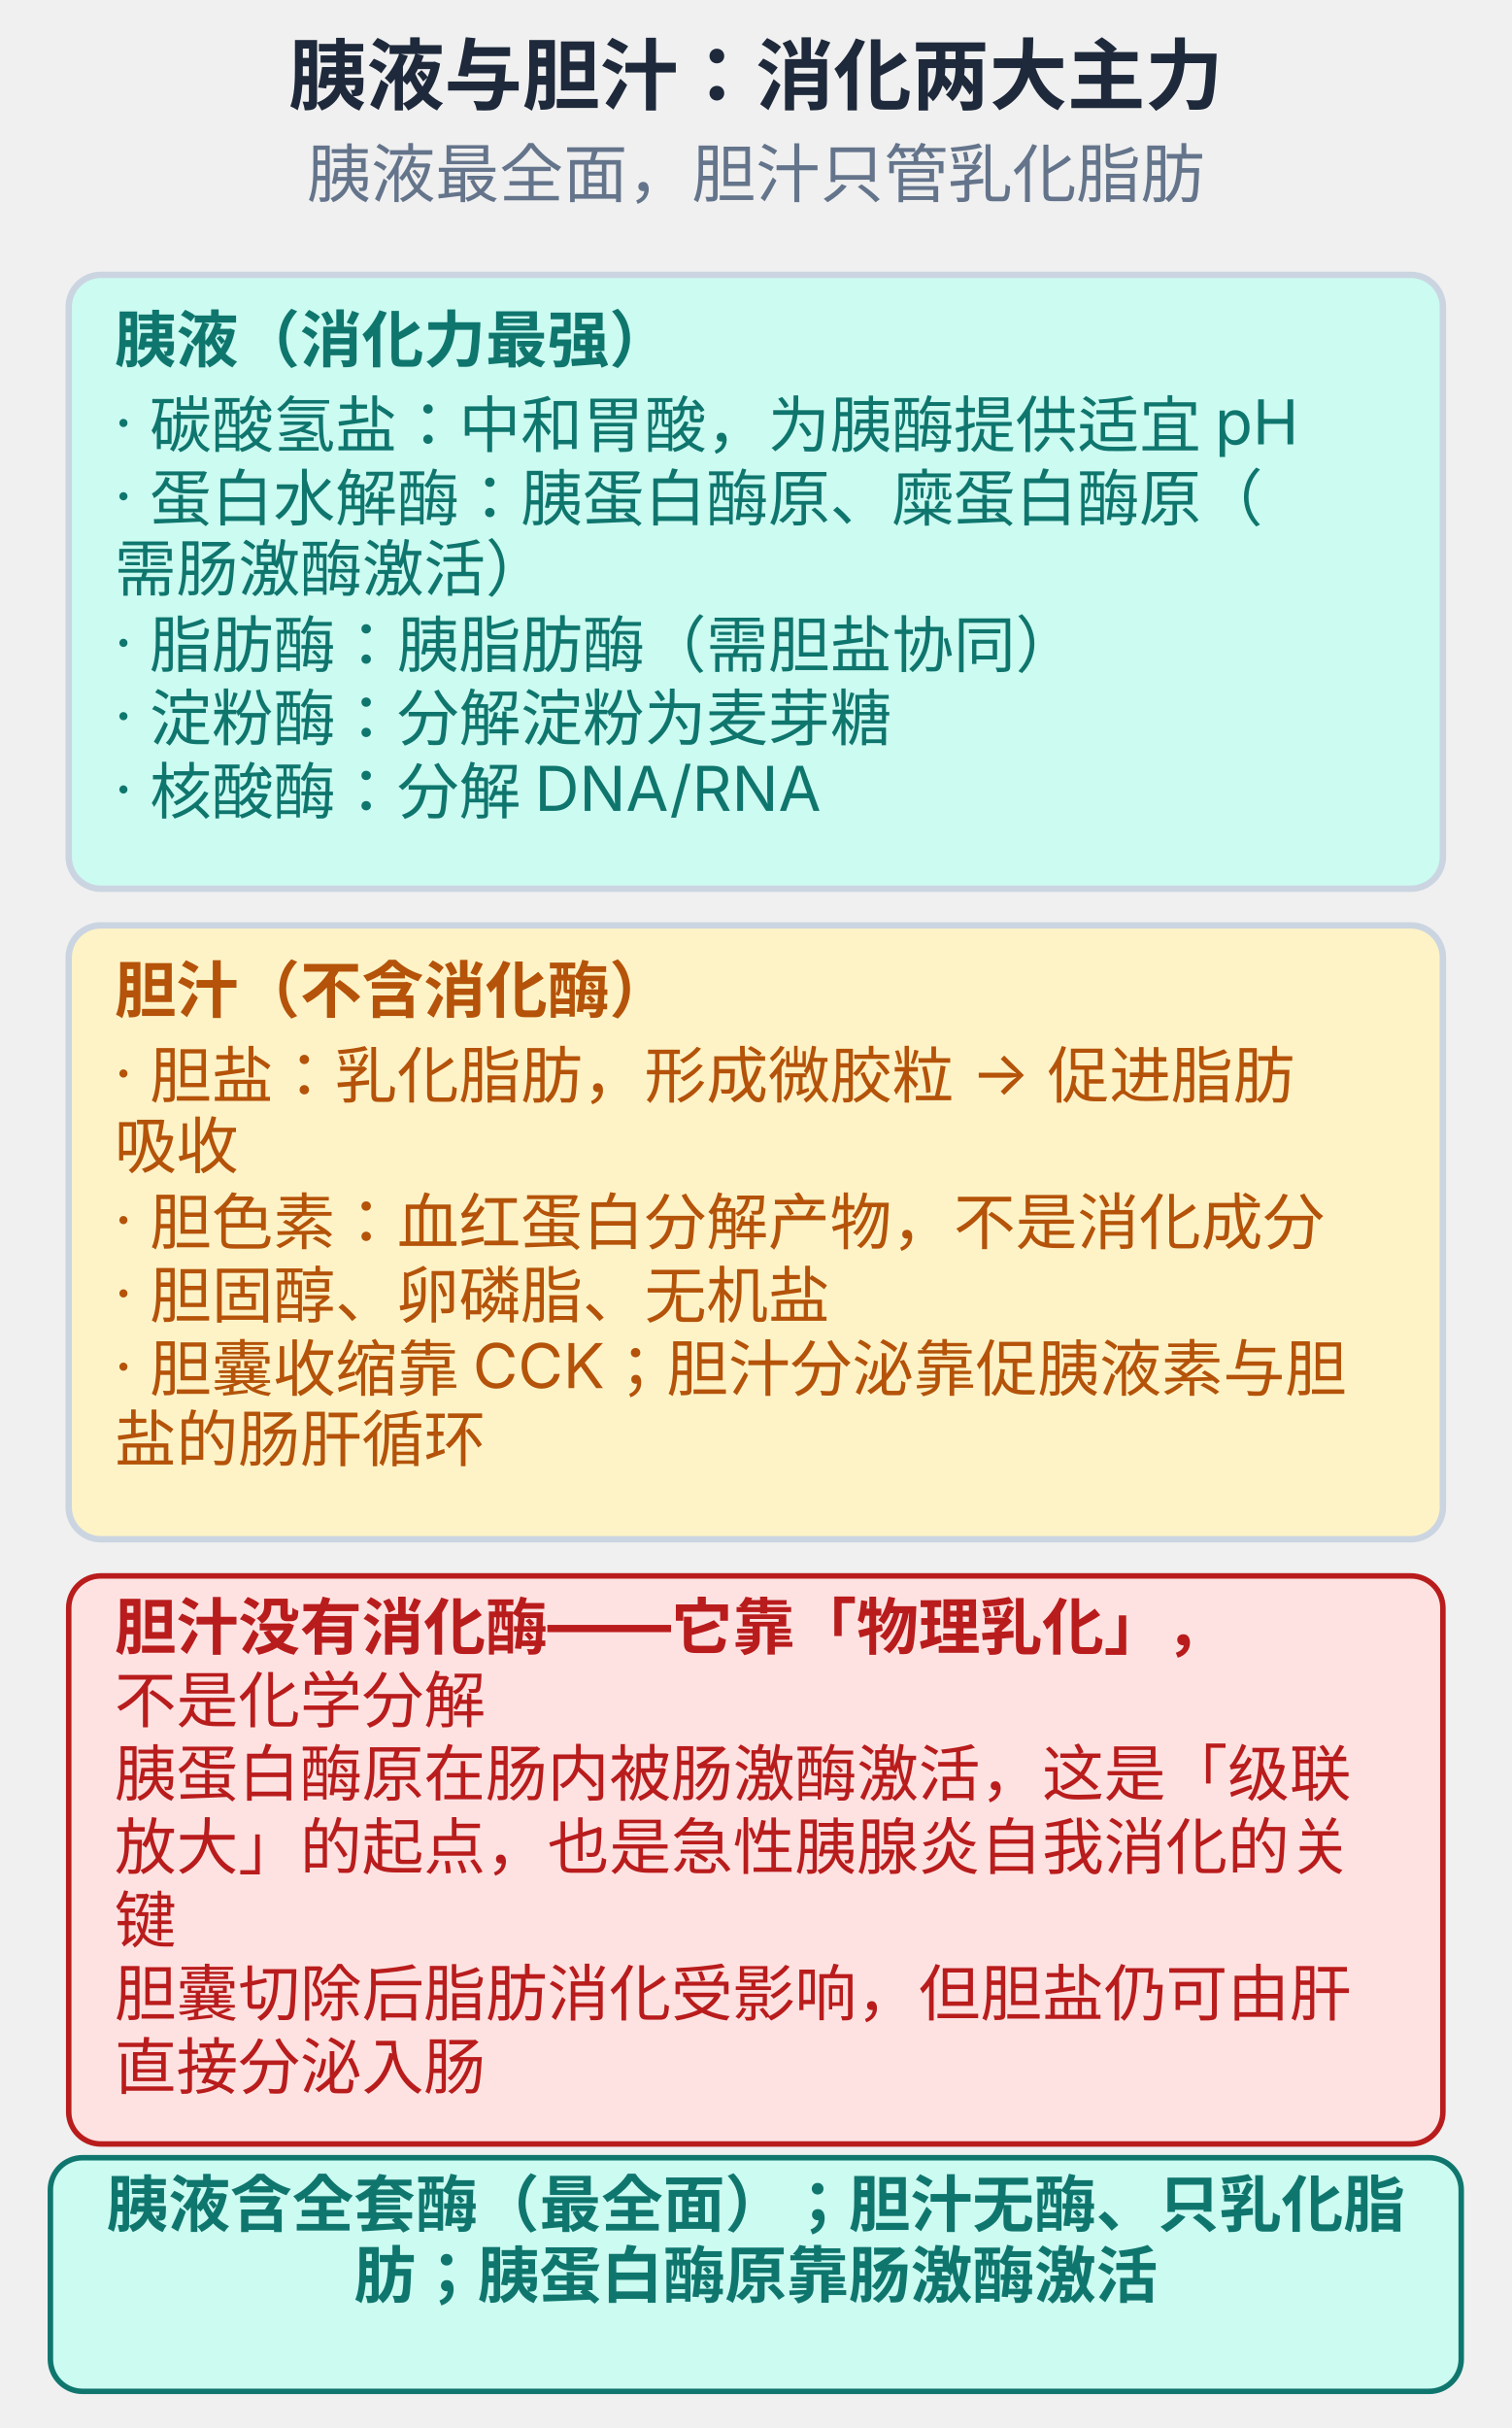
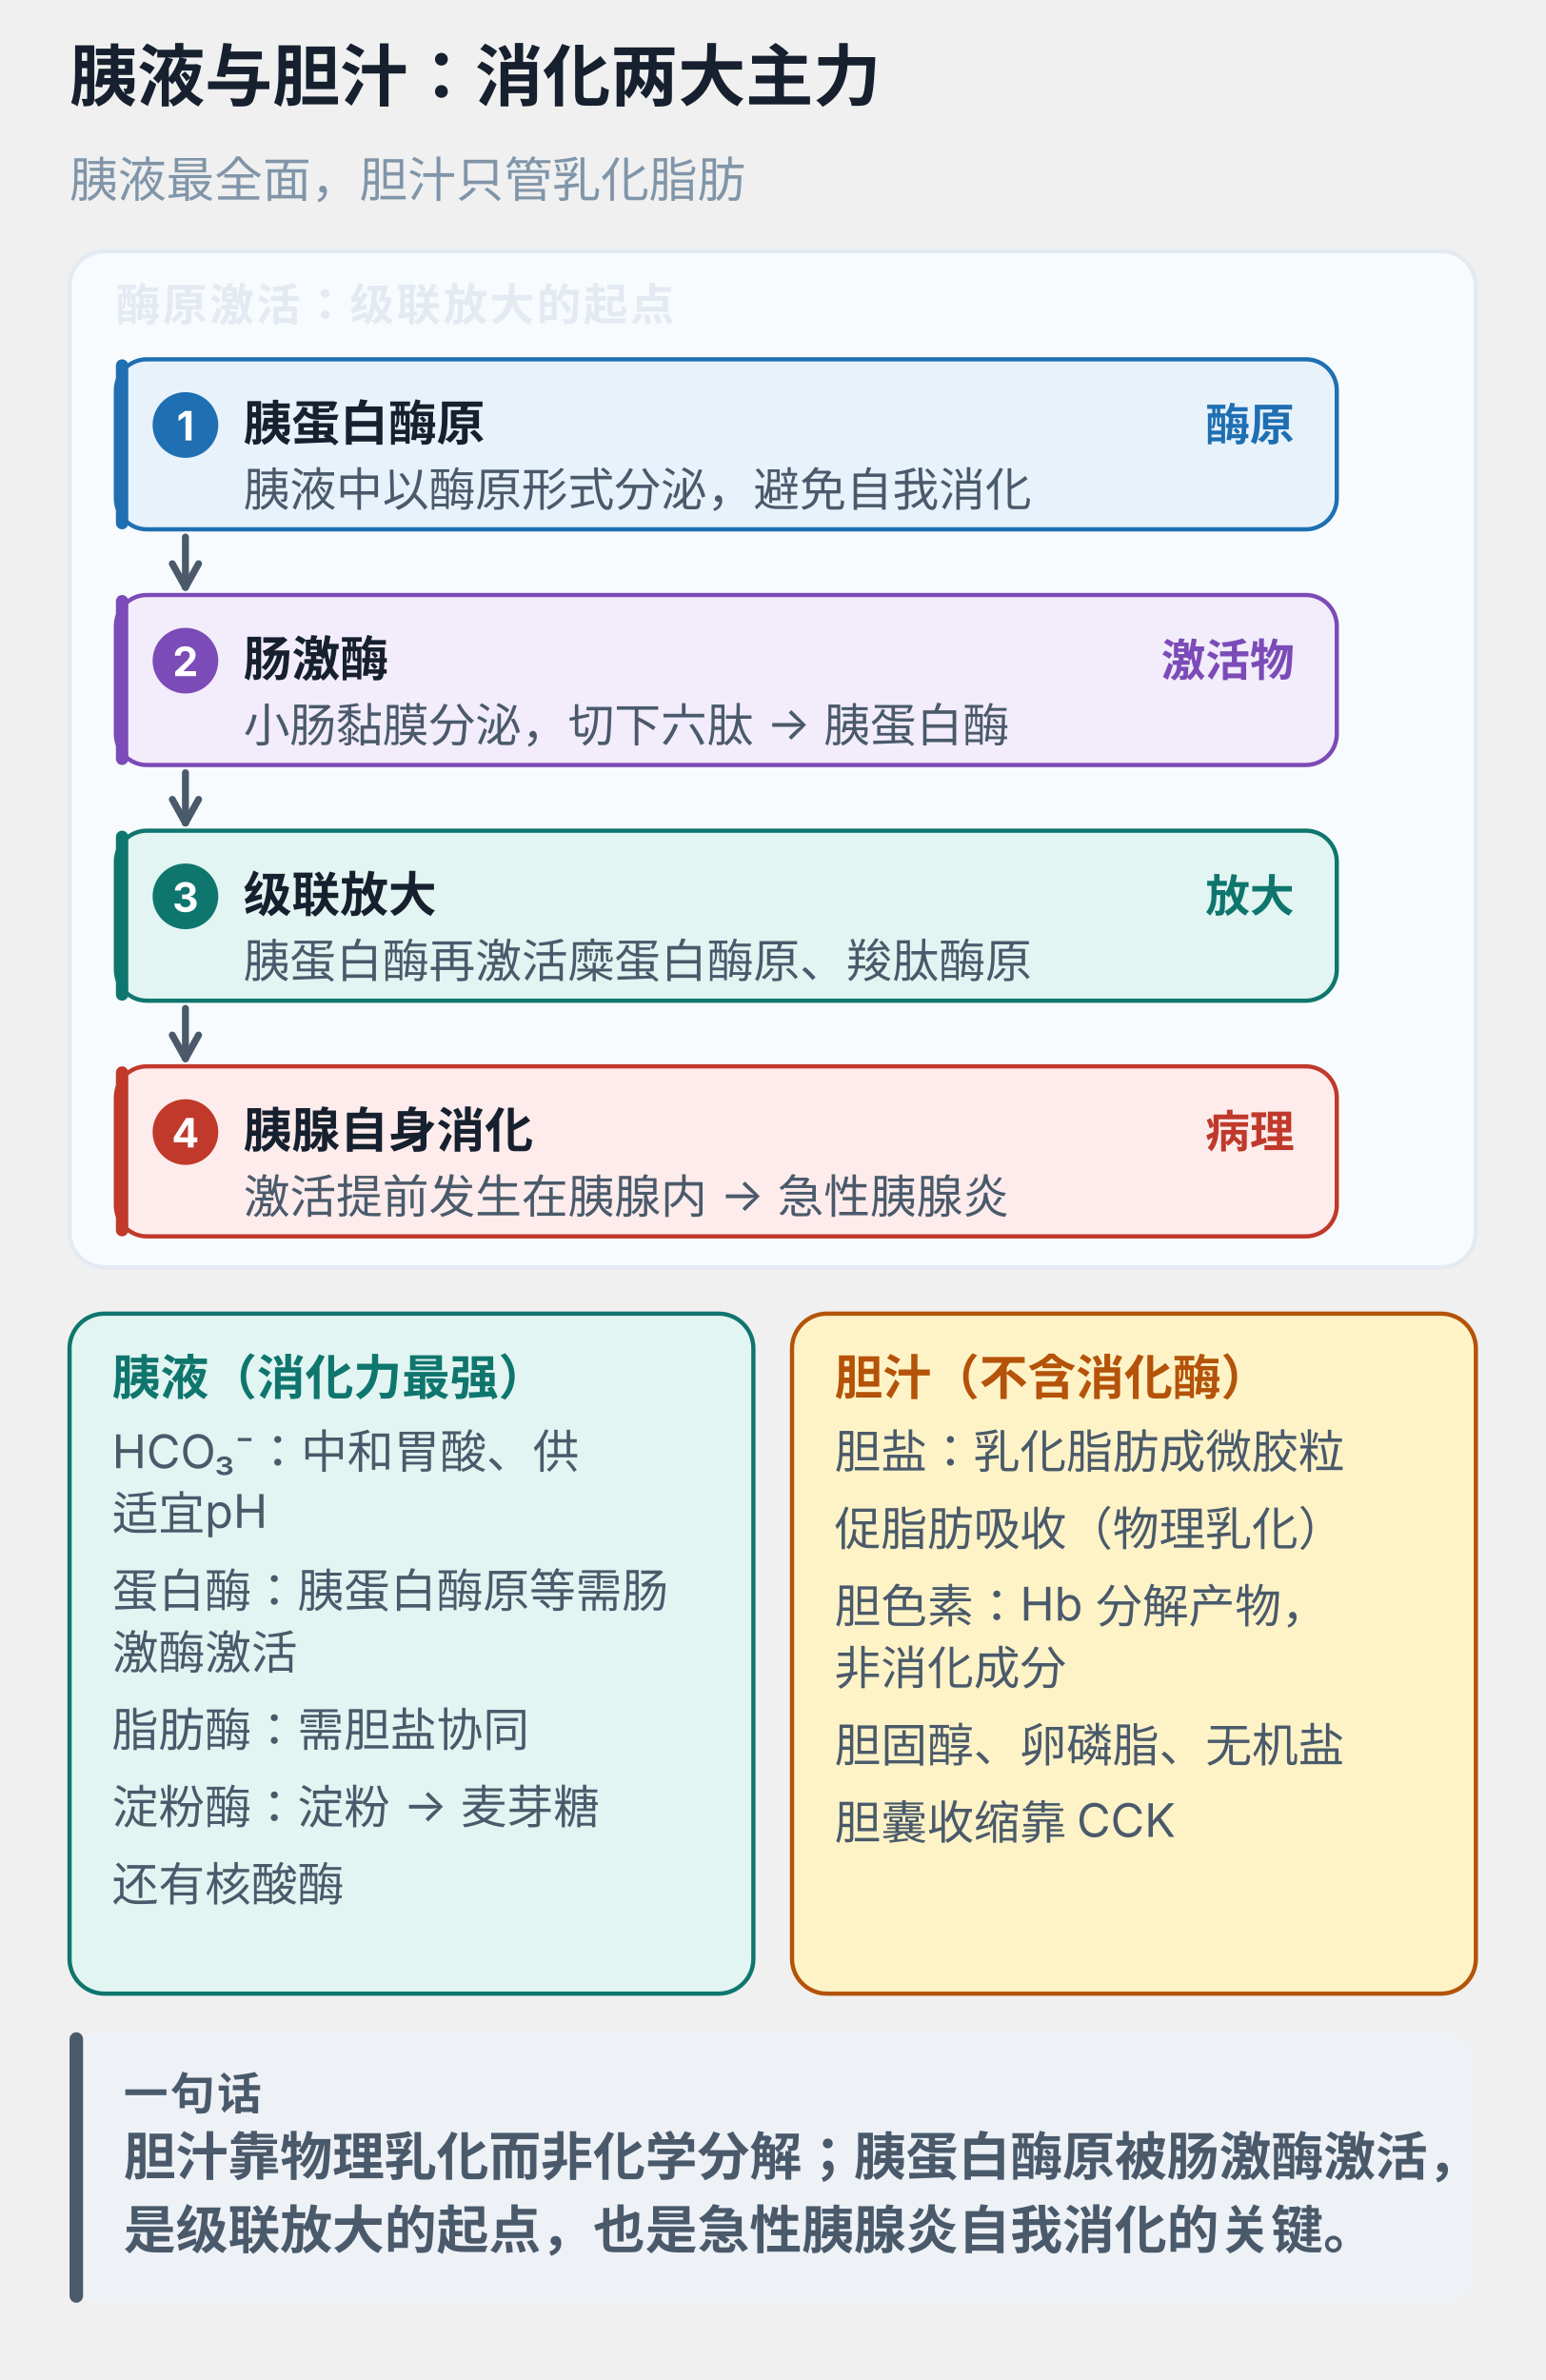
- <svg xmlns="http://www.w3.org/2000/svg" viewBox="0 0 330 530" width="100%" style="max-width:330px;display:block;margin:0 auto;background:#ffffff;border-radius:10px" role="img">
-   <text x="165.0" y="22.6" text-anchor="middle" font-size="17" font-weight="700" fill="#1e293b" font-family="-apple-system,'PingFang SC','Microsoft YaHei',sans-serif">胰液与胆汁：消化两大主力</text>
-   <text x="165.0" y="43.0" text-anchor="middle" font-size="14" font-weight="400" fill="#64748b" font-family="-apple-system,'PingFang SC','Microsoft YaHei',sans-serif">胰液最全面，胆汁只管乳化脂肪</text>
-   <rect x="15.0" y="60.0" width="300.0" height="134.0" rx="7" fill="#ccfbf1" stroke="#cbd5e1" stroke-width="1.4" />
-   <text x="25.0" y="79.0" text-anchor="start" font-size="13.5" font-weight="700" fill="#0f766e" font-family="-apple-system,'PingFang SC','Microsoft YaHei',sans-serif">胰液（消化力最强）</text>
-   <text x="25.0" y="97.0" text-anchor="start" font-size="13.5" font-weight="400" fill="#0f766e" font-family="-apple-system,'PingFang SC','Microsoft YaHei',sans-serif">· 碳酸氢盐：中和胃酸，为胰酶提供适宜 pH</text>
-   <text x="25.0" y="113.0" text-anchor="start" font-size="13.5" font-weight="400" fill="#0f766e" font-family="-apple-system,'PingFang SC','Microsoft YaHei',sans-serif">· 蛋白水解酶：胰蛋白酶原、糜蛋白酶原（</text>
-   <text x="25.0" y="129.0" text-anchor="start" font-size="13.5" font-weight="400" fill="#0f766e" font-family="-apple-system,'PingFang SC','Microsoft YaHei',sans-serif">需肠激酶激活）</text>
-   <text x="25.0" y="145.0" text-anchor="start" font-size="13.5" font-weight="400" fill="#0f766e" font-family="-apple-system,'PingFang SC','Microsoft YaHei',sans-serif">· 脂肪酶：胰脂肪酶（需胆盐协同）</text>
-   <text x="25.0" y="161.0" text-anchor="start" font-size="13.5" font-weight="400" fill="#0f766e" font-family="-apple-system,'PingFang SC','Microsoft YaHei',sans-serif">· 淀粉酶：分解淀粉为麦芽糖</text>
-   <text x="25.0" y="177.0" text-anchor="start" font-size="13.5" font-weight="400" fill="#0f766e" font-family="-apple-system,'PingFang SC','Microsoft YaHei',sans-serif">· 核酸酶：分解 DNA/RNA</text>
-   <rect x="15.0" y="202.0" width="300.0" height="134.0" rx="7" fill="#fef3c7" stroke="#cbd5e1" stroke-width="1.4" />
-   <text x="25.0" y="221.0" text-anchor="start" font-size="13.5" font-weight="700" fill="#b45309" font-family="-apple-system,'PingFang SC','Microsoft YaHei',sans-serif">胆汁（不含消化酶）</text>
-   <text x="25.0" y="239.0" text-anchor="start" font-size="13.5" font-weight="400" fill="#b45309" font-family="-apple-system,'PingFang SC','Microsoft YaHei',sans-serif">· 胆盐：乳化脂肪，形成微胶粒 → 促进脂肪</text>
-   <text x="25.0" y="255.0" text-anchor="start" font-size="13.5" font-weight="400" fill="#b45309" font-family="-apple-system,'PingFang SC','Microsoft YaHei',sans-serif">吸收</text>
-   <text x="25.0" y="271.0" text-anchor="start" font-size="13.5" font-weight="400" fill="#b45309" font-family="-apple-system,'PingFang SC','Microsoft YaHei',sans-serif">· 胆色素：血红蛋白分解产物，不是消化成分</text>
-   <text x="25.0" y="287.0" text-anchor="start" font-size="13.5" font-weight="400" fill="#b45309" font-family="-apple-system,'PingFang SC','Microsoft YaHei',sans-serif">· 胆固醇、卵磷脂、无机盐</text>
-   <text x="25.0" y="303.0" text-anchor="start" font-size="13.5" font-weight="400" fill="#b45309" font-family="-apple-system,'PingFang SC','Microsoft YaHei',sans-serif">· 胆囊收缩靠 CCK；胆汁分泌靠促胰液素与胆</text>
-   <text x="25.0" y="319.0" text-anchor="start" font-size="13.5" font-weight="400" fill="#b45309" font-family="-apple-system,'PingFang SC','Microsoft YaHei',sans-serif">盐的肠肝循环</text>
-   <rect x="15.0" y="344.0" width="300.0" height="124.0" rx="7" fill="#fee2e2" stroke="#b91c1c" stroke-width="1.2" />
-   <text x="25.0" y="360.0" text-anchor="start" font-size="13.5" font-weight="700" fill="#b91c1c" font-family="-apple-system,'PingFang SC','Microsoft YaHei',sans-serif">胆汁没有消化酶——它靠「物理乳化」，</text>
-   <text x="25.0" y="376.0" text-anchor="start" font-size="13.5" font-weight="400" fill="#b91c1c" font-family="-apple-system,'PingFang SC','Microsoft YaHei',sans-serif">不是化学分解</text>
-   <text x="25.0" y="392.0" text-anchor="start" font-size="13.5" font-weight="400" fill="#b91c1c" font-family="-apple-system,'PingFang SC','Microsoft YaHei',sans-serif">胰蛋白酶原在肠内被肠激酶激活，这是「级联</text>
-   <text x="25.0" y="408.0" text-anchor="start" font-size="13.5" font-weight="400" fill="#b91c1c" font-family="-apple-system,'PingFang SC','Microsoft YaHei',sans-serif">放大」的起点，也是急性胰腺炎自我消化的关</text>
-   <text x="25.0" y="424.0" text-anchor="start" font-size="13.5" font-weight="400" fill="#b91c1c" font-family="-apple-system,'PingFang SC','Microsoft YaHei',sans-serif">键</text>
-   <text x="25.0" y="440.0" text-anchor="start" font-size="13.5" font-weight="400" fill="#b91c1c" font-family="-apple-system,'PingFang SC','Microsoft YaHei',sans-serif">胆囊切除后脂肪消化受影响，但胆盐仍可由肝</text>
-   <text x="25.0" y="456.0" text-anchor="start" font-size="13.5" font-weight="400" fill="#b91c1c" font-family="-apple-system,'PingFang SC','Microsoft YaHei',sans-serif">直接分泌入肠</text>
-   <rect x="11.0" y="471.0" width="308.0" height="51.0" rx="7" fill="#ccfbf1" stroke="#0f766e" stroke-width="1.2" />
-   <text x="165.0" y="486.0" text-anchor="middle" font-size="13.5" font-weight="700" fill="#0f766e" font-family="-apple-system,'PingFang SC','Microsoft YaHei',sans-serif">胰液含全套酶（最全面）；胆汁无酶、只乳化脂</text>
-   <text x="165.0" y="501.5" text-anchor="middle" font-size="13.5" font-weight="700" fill="#0f766e" font-family="-apple-system,'PingFang SC','Microsoft YaHei',sans-serif">肪；胰蛋白酶原靠肠激酶激活</text>
+ <svg xmlns="http://www.w3.org/2000/svg" viewBox="0 0 400 616" width="100%" style="max-width:400px;display:block;margin:0 auto;background:#ffffff;border-radius:12px" role="img" aria-label="胰液与胆汁：消化两大主力">
+   <text x="18.0" y="26.0" font-size="17.5" font-weight="700" fill="#16202e" font-family="-apple-system,BlinkMacSystemFont,'PingFang SC','Microsoft YaHei',sans-serif">胰液与胆汁：消化两大主力</text>
+   <text x="18.0" y="51.0" font-size="12.5" font-weight="400" fill="#8095a8" font-family="-apple-system,BlinkMacSystemFont,'PingFang SC','Microsoft YaHei',sans-serif">胰液最全面，胆汁只管乳化脂肪</text>
+   <rect x="18.0" y="65.0" width="364.0" height="263.0" rx="9" fill="#f8fbfd" stroke="#e3eaf2" stroke-width="1.1" />
+   <text x="30.0" y="83.0" font-size="11.5" font-weight="700" fill="#e3eaf2" letter-spacing="0.6" font-family="-apple-system,BlinkMacSystemFont,'PingFang SC','Microsoft YaHei',sans-serif">酶原激活：级联放大的起点</text>
+   <rect x="30.0" y="93.0" width="316.0" height="44.0" rx="8" fill="#e8f2fb" stroke="#1f6fb2" stroke-width="1.1" />
+   <rect x="30.0" y="93.0" width="3.2" height="44.0" rx="1.6" fill="#1f6fb2" />
+   <circle cx="48" cy="110" r="8.5" fill="#1f6fb2" />
+   <text x="48.0" y="114.0" text-anchor="middle" font-size="10.5" font-weight="700" fill="#ffffff" font-family="-apple-system,BlinkMacSystemFont,'PingFang SC','Microsoft YaHei',sans-serif">1</text>
+   <text x="63.0" y="114.0" font-size="12.5" font-weight="700" fill="#16202e" font-family="-apple-system,BlinkMacSystemFont,'PingFang SC','Microsoft YaHei',sans-serif">胰蛋白酶原</text>
+   <text x="335.0" y="114.0" text-anchor="end" font-size="11.5" font-weight="700" fill="#1f6fb2" font-family="-apple-system,BlinkMacSystemFont,'PingFang SC','Microsoft YaHei',sans-serif">酶原</text>
+   <text x="63.0" y="131.0" font-size="12" font-weight="400" fill="#4a5a6b" font-family="-apple-system,BlinkMacSystemFont,'PingFang SC','Microsoft YaHei',sans-serif">胰液中以酶原形式分泌，避免自我消化</text>
+   <line x1="48.0" y1="139.0" x2="48.0" y2="152.0" stroke="#4a5a6b" stroke-width="1.8" stroke-linecap="round" />
+   <line x1="48.0" y1="152.0" x2="44.6" y2="145.9" stroke="#4a5a6b" stroke-width="1.8" stroke-linecap="round" />
+   <line x1="48.0" y1="152.0" x2="51.4" y2="145.9" stroke="#4a5a6b" stroke-width="1.8" stroke-linecap="round" />
+   <rect x="30.0" y="154.0" width="316.0" height="44.0" rx="8" fill="#f2ecfb" stroke="#7b4bb7" stroke-width="1.1" />
+   <rect x="30.0" y="154.0" width="3.2" height="44.0" rx="1.6" fill="#7b4bb7" />
+   <circle cx="48" cy="171" r="8.5" fill="#7b4bb7" />
+   <text x="48.0" y="175.0" text-anchor="middle" font-size="10.5" font-weight="700" fill="#ffffff" font-family="-apple-system,BlinkMacSystemFont,'PingFang SC','Microsoft YaHei',sans-serif">2</text>
+   <text x="63.0" y="175.0" font-size="12.5" font-weight="700" fill="#16202e" font-family="-apple-system,BlinkMacSystemFont,'PingFang SC','Microsoft YaHei',sans-serif">肠激酶</text>
+   <text x="335.0" y="175.0" text-anchor="end" font-size="11.5" font-weight="700" fill="#7b4bb7" font-family="-apple-system,BlinkMacSystemFont,'PingFang SC','Microsoft YaHei',sans-serif">激活物</text>
+   <text x="63.0" y="192.0" font-size="12" font-weight="400" fill="#4a5a6b" font-family="-apple-system,BlinkMacSystemFont,'PingFang SC','Microsoft YaHei',sans-serif">小肠黏膜分泌，切下六肽 → 胰蛋白酶</text>
+   <line x1="48.0" y1="200.0" x2="48.0" y2="213.0" stroke="#4a5a6b" stroke-width="1.8" stroke-linecap="round" />
+   <line x1="48.0" y1="213.0" x2="44.6" y2="206.9" stroke="#4a5a6b" stroke-width="1.8" stroke-linecap="round" />
+   <line x1="48.0" y1="213.0" x2="51.4" y2="206.9" stroke="#4a5a6b" stroke-width="1.8" stroke-linecap="round" />
+   <rect x="30.0" y="215.0" width="316.0" height="44.0" rx="8" fill="#e2f5f2" stroke="#0f766e" stroke-width="1.1" />
+   <rect x="30.0" y="215.0" width="3.2" height="44.0" rx="1.6" fill="#0f766e" />
+   <circle cx="48" cy="232" r="8.5" fill="#0f766e" />
+   <text x="48.0" y="236.0" text-anchor="middle" font-size="10.5" font-weight="700" fill="#ffffff" font-family="-apple-system,BlinkMacSystemFont,'PingFang SC','Microsoft YaHei',sans-serif">3</text>
+   <text x="63.0" y="236.0" font-size="12.5" font-weight="700" fill="#16202e" font-family="-apple-system,BlinkMacSystemFont,'PingFang SC','Microsoft YaHei',sans-serif">级联放大</text>
+   <text x="335.0" y="236.0" text-anchor="end" font-size="11.5" font-weight="700" fill="#0f766e" font-family="-apple-system,BlinkMacSystemFont,'PingFang SC','Microsoft YaHei',sans-serif">放大</text>
+   <text x="63.0" y="253.0" font-size="12" font-weight="400" fill="#4a5a6b" font-family="-apple-system,BlinkMacSystemFont,'PingFang SC','Microsoft YaHei',sans-serif">胰蛋白酶再激活糜蛋白酶原、羧肽酶原</text>
+   <line x1="48.0" y1="261.0" x2="48.0" y2="274.0" stroke="#4a5a6b" stroke-width="1.8" stroke-linecap="round" />
+   <line x1="48.0" y1="274.0" x2="44.6" y2="267.9" stroke="#4a5a6b" stroke-width="1.8" stroke-linecap="round" />
+   <line x1="48.0" y1="274.0" x2="51.4" y2="267.9" stroke="#4a5a6b" stroke-width="1.8" stroke-linecap="round" />
+   <rect x="30.0" y="276.0" width="316.0" height="44.0" rx="8" fill="#fdeceb" stroke="#c0392b" stroke-width="1.1" />
+   <rect x="30.0" y="276.0" width="3.2" height="44.0" rx="1.6" fill="#c0392b" />
+   <circle cx="48" cy="293" r="8.5" fill="#c0392b" />
+   <text x="48.0" y="297.0" text-anchor="middle" font-size="10.5" font-weight="700" fill="#ffffff" font-family="-apple-system,BlinkMacSystemFont,'PingFang SC','Microsoft YaHei',sans-serif">4</text>
+   <text x="63.0" y="297.0" font-size="12.5" font-weight="700" fill="#16202e" font-family="-apple-system,BlinkMacSystemFont,'PingFang SC','Microsoft YaHei',sans-serif">胰腺自身消化</text>
+   <text x="335.0" y="297.0" text-anchor="end" font-size="11.5" font-weight="700" fill="#c0392b" font-family="-apple-system,BlinkMacSystemFont,'PingFang SC','Microsoft YaHei',sans-serif">病理</text>
+   <text x="63.0" y="314.0" font-size="12" font-weight="400" fill="#4a5a6b" font-family="-apple-system,BlinkMacSystemFont,'PingFang SC','Microsoft YaHei',sans-serif">激活提前发生在胰腺内 → 急性胰腺炎</text>
+   <rect x="18.0" y="340.0" width="177.0" height="176.0" rx="9" fill="#e2f5f2" stroke="#0f766e" stroke-width="1.1" />
+   <text x="29.0" y="361.0" font-size="12.5" font-weight="700" fill="#0f766e" font-family="-apple-system,BlinkMacSystemFont,'PingFang SC','Microsoft YaHei',sans-serif">胰液（消化力最强）</text>
+   <text x="29.0" y="380.0" font-size="12" font-weight="400" fill="#4a5a6b" font-family="-apple-system,BlinkMacSystemFont,'PingFang SC','Microsoft YaHei',sans-serif">HCO₃⁻：中和胃酸、供</text>
+   <text x="29.0" y="396.0" font-size="12" font-weight="400" fill="#4a5a6b" font-family="-apple-system,BlinkMacSystemFont,'PingFang SC','Microsoft YaHei',sans-serif">适宜pH</text>
+   <text x="29.0" y="416.0" font-size="12" font-weight="400" fill="#4a5a6b" font-family="-apple-system,BlinkMacSystemFont,'PingFang SC','Microsoft YaHei',sans-serif">蛋白酶：胰蛋白酶原等需肠</text>
+   <text x="29.0" y="432.0" font-size="12" font-weight="400" fill="#4a5a6b" font-family="-apple-system,BlinkMacSystemFont,'PingFang SC','Microsoft YaHei',sans-serif">激酶激活</text>
+   <text x="29.0" y="452.0" font-size="12" font-weight="400" fill="#4a5a6b" font-family="-apple-system,BlinkMacSystemFont,'PingFang SC','Microsoft YaHei',sans-serif">脂肪酶：需胆盐协同</text>
+   <text x="29.0" y="472.0" font-size="12" font-weight="400" fill="#4a5a6b" font-family="-apple-system,BlinkMacSystemFont,'PingFang SC','Microsoft YaHei',sans-serif">淀粉酶：淀粉 → 麦芽糖</text>
+   <text x="29.0" y="492.0" font-size="12" font-weight="400" fill="#4a5a6b" font-family="-apple-system,BlinkMacSystemFont,'PingFang SC','Microsoft YaHei',sans-serif">还有核酸酶</text>
+   <rect x="205.0" y="340.0" width="177.0" height="176.0" rx="9" fill="#fef3c7" stroke="#b45309" stroke-width="1.1" />
+   <text x="216.0" y="361.0" font-size="12.5" font-weight="700" fill="#b45309" font-family="-apple-system,BlinkMacSystemFont,'PingFang SC','Microsoft YaHei',sans-serif">胆汁（不含消化酶）</text>
+   <text x="216.0" y="380.0" font-size="12" font-weight="400" fill="#4a5a6b" font-family="-apple-system,BlinkMacSystemFont,'PingFang SC','Microsoft YaHei',sans-serif">胆盐：乳化脂肪成微胶粒</text>
+   <text x="216.0" y="400.0" font-size="12" font-weight="400" fill="#4a5a6b" font-family="-apple-system,BlinkMacSystemFont,'PingFang SC','Microsoft YaHei',sans-serif">促脂肪吸收（物理乳化）</text>
+   <text x="216.0" y="420.0" font-size="12" font-weight="400" fill="#4a5a6b" font-family="-apple-system,BlinkMacSystemFont,'PingFang SC','Microsoft YaHei',sans-serif">胆色素：Hb 分解产物，</text>
+   <text x="216.0" y="436.0" font-size="12" font-weight="400" fill="#4a5a6b" font-family="-apple-system,BlinkMacSystemFont,'PingFang SC','Microsoft YaHei',sans-serif">非消化成分</text>
+   <text x="216.0" y="456.0" font-size="12" font-weight="400" fill="#4a5a6b" font-family="-apple-system,BlinkMacSystemFont,'PingFang SC','Microsoft YaHei',sans-serif">胆固醇、卵磷脂、无机盐</text>
+   <text x="216.0" y="476.0" font-size="12" font-weight="400" fill="#4a5a6b" font-family="-apple-system,BlinkMacSystemFont,'PingFang SC','Microsoft YaHei',sans-serif">胆囊收缩靠 CCK</text>
+   <rect x="18.0" y="526.0" width="364.0" height="70.0" rx="8" fill="#eef2f7" />
+   <rect x="18.0" y="526.0" width="3.5" height="70.0" rx="1.8" fill="#4a5a6b" />
+   <text x="32.0" y="546.0" font-size="11.5" font-weight="700" fill="#4a5a6b" letter-spacing="0.6" font-family="-apple-system,BlinkMacSystemFont,'PingFang SC','Microsoft YaHei',sans-serif">一句话</text>
+   <text x="32.0" y="563.0" font-size="13.5" font-weight="700" fill="#4a5a6b" font-family="-apple-system,BlinkMacSystemFont,'PingFang SC','Microsoft YaHei',sans-serif">胆汁靠物理乳化而非化学分解；胰蛋白酶原被肠激酶激活，</text>
+   <text x="32.0" y="582.0" font-size="13.5" font-weight="700" fill="#4a5a6b" font-family="-apple-system,BlinkMacSystemFont,'PingFang SC','Microsoft YaHei',sans-serif">是级联放大的起点，也是急性胰腺炎自我消化的关键。</text>
</svg>
